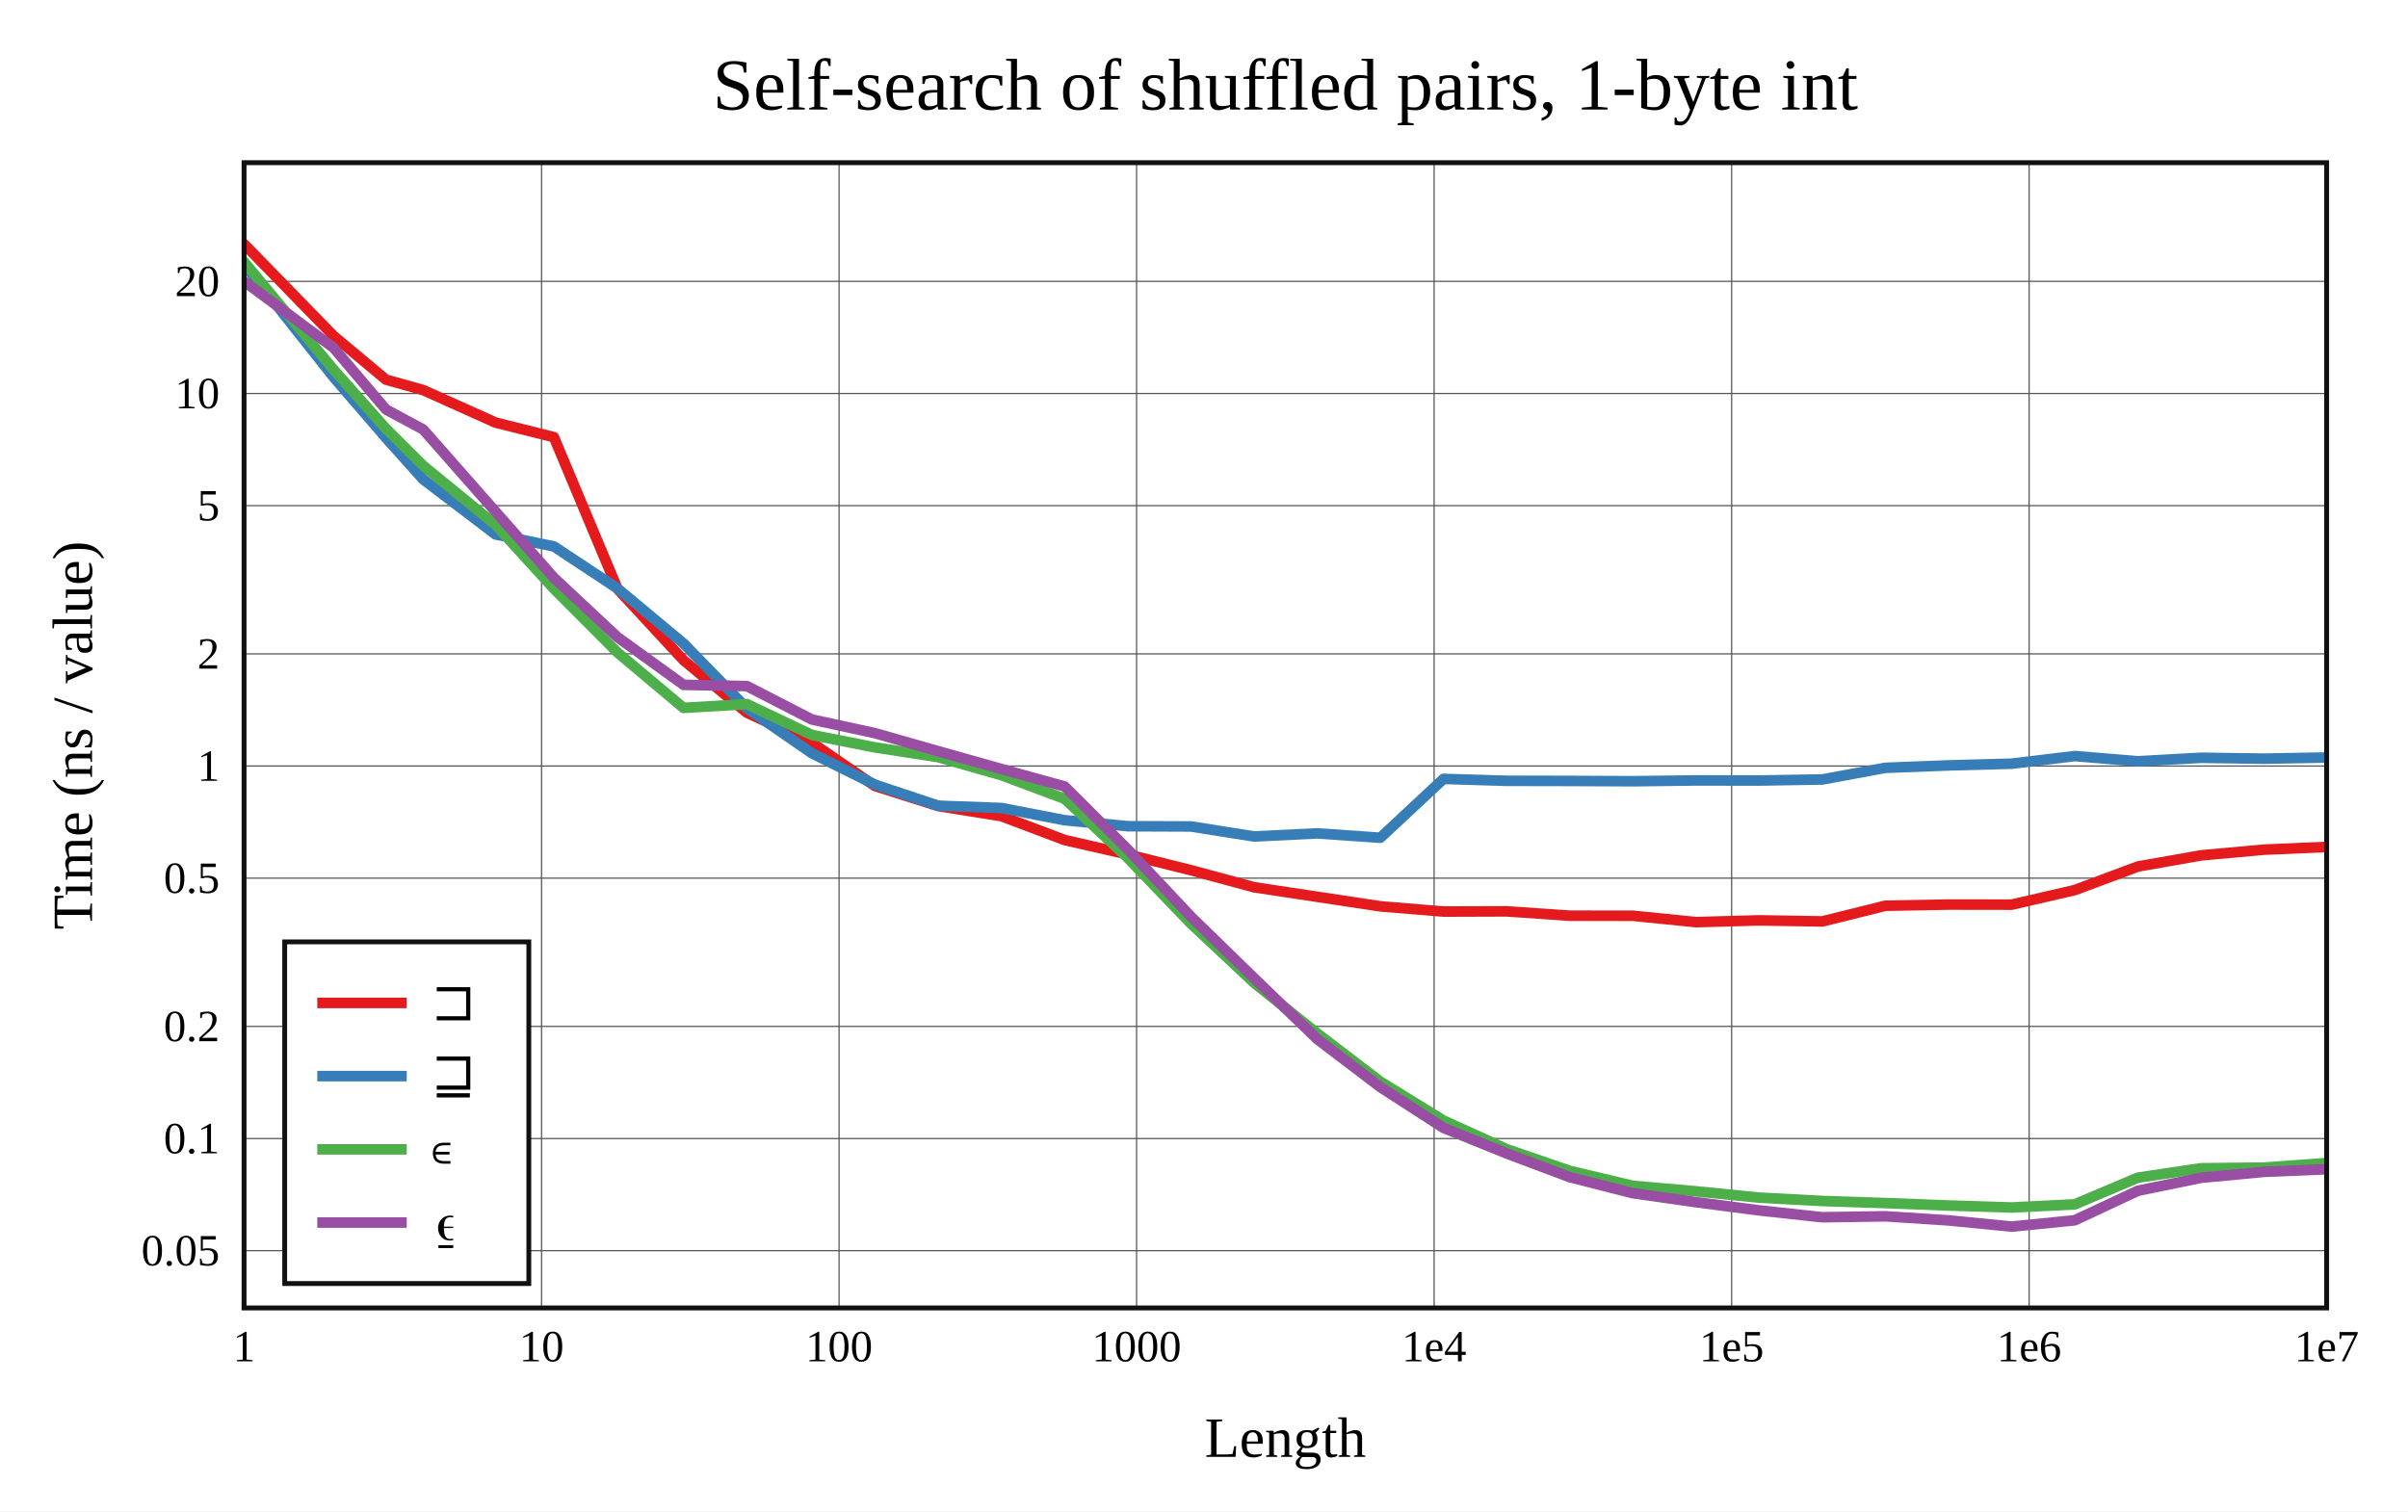
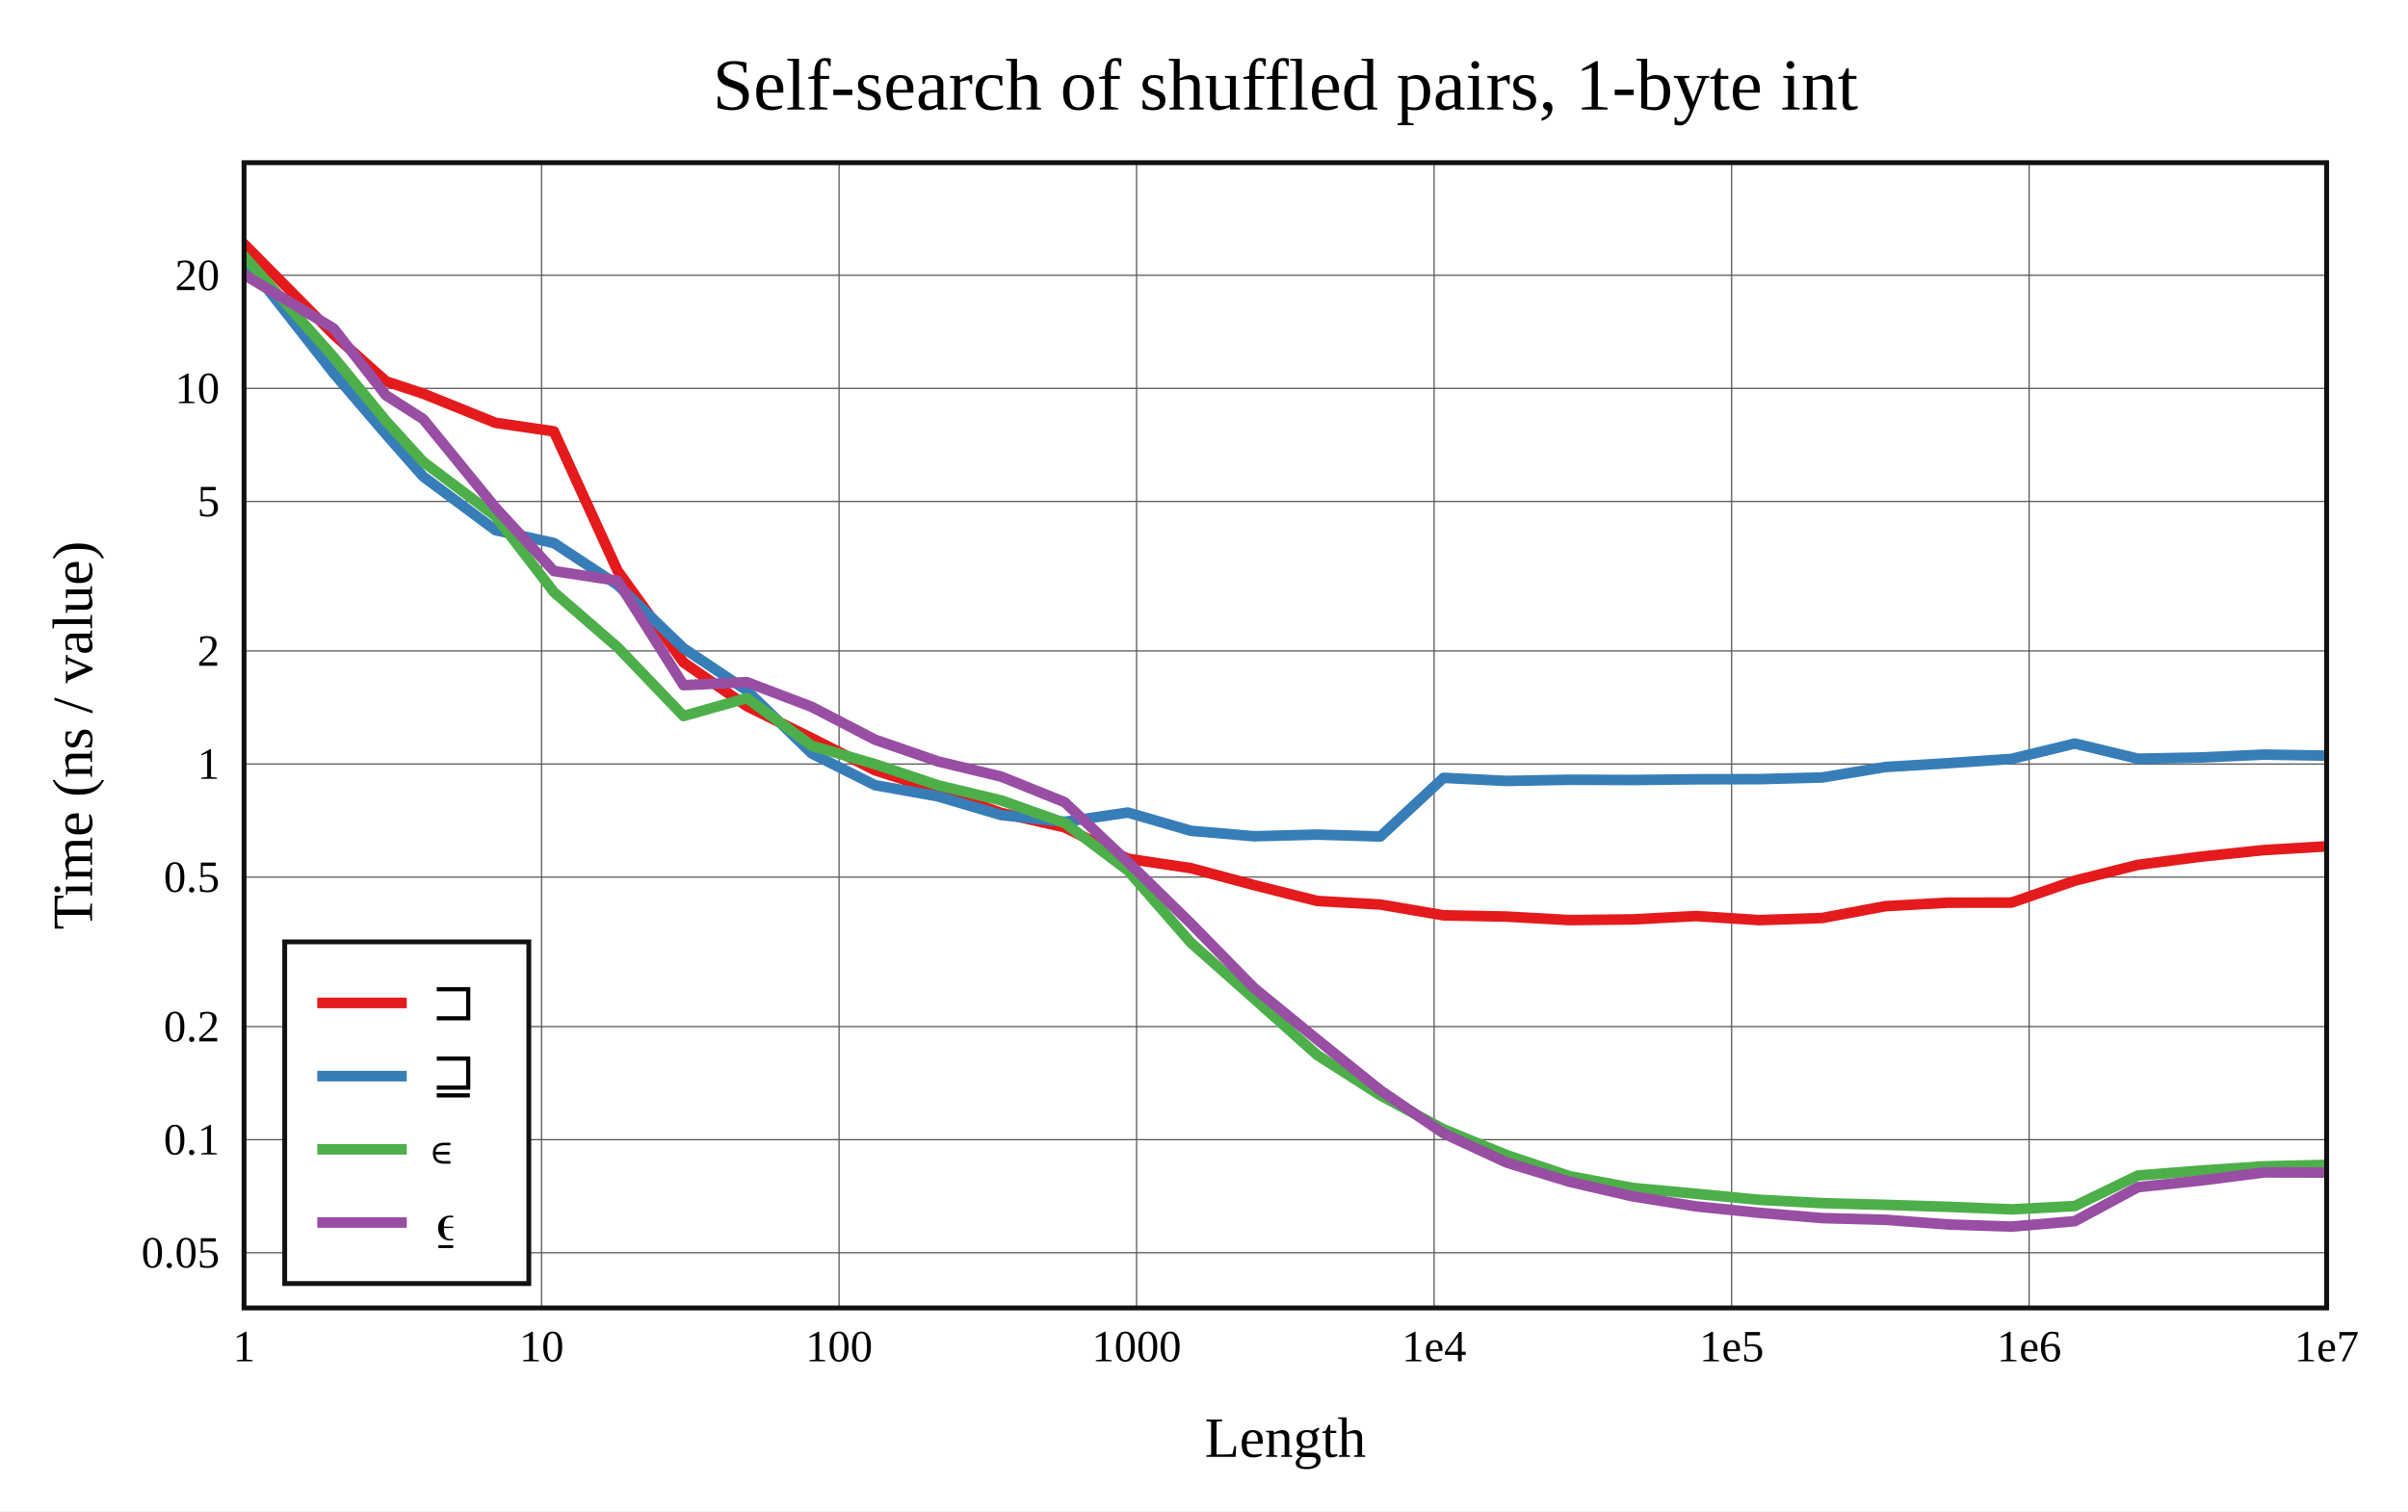
<svg xmlns="http://www.w3.org/2000/svg" viewBox="-60 -40 592 371.6" height="557.4" width="888">
  <g stroke-width="2.6" font-size="14px" text-anchor="middle">
    <defs>
      <clipPath id="clip">
        <rect x="0" y="0" width="512" height="281.6" />
      </clipPath>
    </defs>
    <rect fill="white" x="-60" y="-40" width="592" height="371.6" />
    <text dy="0.33em" font-size="18px" x="256" y="-19">Self-search of shuffled pairs, 1-byte int</text>
    <text dy="0.33em" x="256" y="313.6">Length</text>
    <text dy="0.33em" transform="rotate(-90)" x="-140.8" y="-42">Time (ns / value)</text>
    <g stroke-width="0.3" stroke="#555">
      <path d="M73.143 0v281.6" />
      <path d="M146.286 0v281.6" />
      <path d="M219.429 0v281.6" />
      <path d="M292.571 0v281.6" />
      <path d="M365.714 0v281.6" />
      <path d="M438.857 0v281.6" />
-       <path d="M0 267.521h512" />
-       <path d="M0 239.948h512" />
-       <path d="M0 212.374h512" />
-       <path d="M0 175.924h512" />
-       <path d="M0 148.351h512" />
-       <path d="M0 120.778h512" />
-       <path d="M0 84.328h512" />
-       <path d="M0 56.754h512" />
-       <path d="M0 29.181h512" />
+       <path d="M0 268.031h512" />
+       <path d="M0 240.226h512" />
+       <path d="M0 212.421h512" />
+       <path d="M0 175.664h512" />
+       <path d="M0 147.859h512" />
+       <path d="M0 120.054h512" />
+       <path d="M0 83.297h512" />
+       <path d="M0 55.492h512" />
+       <path d="M0 27.687h512" />
    </g>
    <g font-size="11px">
      <text dy="0.33em" x="0" y="291.1">1</text>
      <text dy="0.33em" x="73.143" y="291.1">10</text>
      <text dy="0.33em" x="146.286" y="291.1">100</text>
      <text dy="0.33em" x="219.429" y="291.1">1000</text>
      <text dy="0.33em" x="292.571" y="291.1">1e4</text>
      <text dy="0.33em" x="365.714" y="291.1">1e5</text>
      <text dy="0.33em" x="438.857" y="291.1">1e6</text>
      <text dy="0.33em" x="512" y="291.1">1e7</text>
      <g text-anchor="end">
-         <text dy="0.33em" x="-6" y="267.521">0.05</text>
-         <text dy="0.33em" x="-6" y="239.948">0.1</text>
-         <text dy="0.33em" x="-6" y="212.374">0.2</text>
-         <text dy="0.33em" x="-6" y="175.924">0.5</text>
-         <text dy="0.33em" x="-6" y="148.351">1</text>
-         <text dy="0.33em" x="-6" y="120.778">2</text>
-         <text dy="0.33em" x="-6" y="84.328">5</text>
-         <text dy="0.33em" x="-6" y="56.754">10</text>
-         <text dy="0.33em" x="-6" y="29.181">20</text>
+         <text dy="0.33em" x="-6" y="268.031">0.05</text>
+         <text dy="0.33em" x="-6" y="240.226">0.1</text>
+         <text dy="0.33em" x="-6" y="212.421">0.2</text>
+         <text dy="0.33em" x="-6" y="175.664">0.5</text>
+         <text dy="0.33em" x="-6" y="147.859">1</text>
+         <text dy="0.33em" x="-6" y="120.054">2</text>
+         <text dy="0.33em" x="-6" y="83.297">5</text>
+         <text dy="0.33em" x="-6" y="55.492">10</text>
+         <text dy="0.33em" x="-6" y="27.687">20</text>
      </g>
    </g>
    <rect stroke-width="1.2" stroke="#111" fill="white" transform="translate(10,191.6)" x="0" y="0" width="60" height="84" />
    <g clip-path="url(#clip)" fill="none" stroke-linecap="round" stroke-linejoin="round">
-       <path stroke="#e41a1c" d="M0 20L22.018 42.599L34.898 53.355L44.036 55.913L61.813 63.901L76.17 67.486L91.814 104.798L108.041 122.332L123.626 135.246L139.592 142.613L155.105 153.266L170.601 158.186L186.171 160.678L201.739 166.546L217.26 170.098L232.792 173.97L248.318 178.163L263.836 180.509L279.358 182.856L294.878 184.136L310.399 184.085L325.919 185.158L341.44 185.171L356.96 186.738L372.48 186.305L388 186.56L403.52 182.707L419.04 182.417L434.56 182.439L450.08 178.854L465.6 173.061L481.12 170.323L496.64 168.919L512.16 168.243" />
-       <path stroke="#377eb8" d="M0 24.913L22.018 52.736L34.898 67.668L44.036 77.872L61.813 91.403L76.17 94.357L91.814 104.699L108.041 118.215L123.626 134.189L139.592 145.203L155.105 152.926L170.601 158.114L186.171 158.673L201.739 161.675L217.26 163.153L232.792 163.214L248.318 165.674L263.836 164.912L279.358 165.993L294.878 151.515L310.399 151.988L325.919 152.02L341.44 152.09L356.96 151.895L372.48 151.917L388 151.659L403.52 148.796L419.04 148.2L434.56 147.777L450.08 145.906L465.6 147.187L481.12 146.326L496.64 146.542L512.16 146.257" />
-       <path stroke="#4daf4a" d="M0 24.392L22.018 50.887L34.898 65.415L44.036 74.492L61.813 89.028L76.17 104.759L91.814 120.443L108.041 134.057L123.626 133.13L139.592 140.716L155.105 143.773L170.601 146.167L186.171 150.6L201.739 156.416L217.26 170.962L232.792 187.103L248.318 201.663L263.836 214.094L279.358 225.955L294.878 235.517L310.399 242.559L325.919 247.887L341.44 251.577L356.96 252.927L372.48 254.475L388 255.302L403.52 255.816L419.04 256.413L434.56 256.901L450.08 256.127L465.6 249.565L481.12 247.256L496.64 247.09L512.16 245.967" />
-       <path stroke="#984ea3" d="M0 29.165L22.018 45.52L34.898 60.689L44.036 65.598L61.813 85.796L76.17 102.042L91.814 116.669L108.041 128.383L123.626 128.698L139.592 136.909L155.105 140.275L170.601 144.702L186.171 149.087L201.739 153.381L217.26 168.856L232.792 185.38L248.318 200.506L263.836 215.495L279.358 227.3L294.878 237.324L310.399 243.609L325.919 249.445L341.44 253.388L356.96 255.599L372.48 257.615L388 259.302L403.52 259.07L419.04 260.075L434.56 261.6L450.08 260.045L465.6 252.784L481.12 249.604L496.64 248.132L512.16 247.494" />
+       <path stroke="#e41a1c" d="M0 20L22.018 42.259L34.898 53.769L44.036 56.792L61.813 63.965L76.17 66.07L91.814 100.315L108.041 122.883L123.626 133.637L139.592 141.526L155.105 149.387L170.601 154.402L186.171 159.893L201.739 163.43L217.26 171.146L232.792 173.466L248.318 177.64L263.836 181.531L279.358 182.413L294.878 185.063L310.399 185.378L325.919 186.238L341.44 186.064L356.96 185.243L372.48 186.243L388 185.72L403.52 182.812L419.04 181.952L434.56 181.934L450.08 176.541L465.6 172.654L481.12 170.633L496.64 169.018L512.16 168.097" />
+       <path stroke="#377eb8" d="M0 23.671L22.018 51.754L34.898 66.788L44.036 77.169L61.813 90.365L76.17 93.52L91.814 103.821L108.041 119.386L123.626 129.791L139.592 145.284L155.105 153.052L170.601 155.819L186.171 160.414L201.739 162.072L217.26 159.788L232.792 164.281L248.318 165.621L263.836 165.212L279.358 165.677L294.878 151.261L310.399 152.018L325.919 151.729L341.44 151.786L356.96 151.618L372.48 151.577L388 151.169L403.52 148.597L419.04 147.651L434.56 146.594L450.08 142.819L465.6 146.554L481.12 146.247L496.64 145.542L512.16 145.804" />
+       <path stroke="#4daf4a" d="M0 23.003L22.018 47.795L34.898 63.503L44.036 73.536L61.813 86.92L76.17 105.601L91.814 119.134L108.041 136.055L123.626 131.657L139.592 143.386L155.105 147.888L170.601 153.096L186.171 156.82L201.739 162.346L217.26 174.015L232.792 191.821L248.318 205.571L263.836 219.418L279.358 229.33L294.878 237.665L310.399 244.02L325.919 249.209L341.44 252.093L356.96 253.529L372.48 255.01L388 255.836L403.52 256.251L419.04 256.74L434.56 257.363L450.08 256.547L465.6 249.036L481.12 247.823L496.64 246.777L512.16 246.423" />
+       <path stroke="#984ea3" d="M0 27.53L22.018 40.756L34.898 57.214L44.036 63.041L61.813 84.822L76.17 100.408L91.814 102.798L108.041 128.477L123.626 127.736L139.592 133.826L155.105 141.867L170.601 147.225L186.171 150.968L201.739 157.245L217.26 171.9L232.792 187.087L248.318 202.945L263.836 215.61L279.358 228.092L294.878 238.665L310.399 245.851L325.919 250.596L341.44 254.181L356.96 256.634L372.48 258.208L388 259.51L403.52 259.929L419.04 261.093L434.56 261.6L450.08 260.267L465.6 251.909L481.12 250.259L496.64 248.276L512.16 248.311" />
    </g>
    <rect stroke-width="1.2" stroke="#111" fill="none" x="0" y="0" width="512" height="281.6" />
    <g transform="translate(10,191.6)" text-anchor="start" font-size="13px">
      <rect fill="white" opacity="0.6" x="0.65" y="0.65" width="58.7" height="82.7" />
      <path stroke="#e41a1c" d="M8 15h22" />
      <path stroke="#377eb8" d="M8 33h22" />
      <path stroke="#4daf4a" d="M8 51h22" />
      <path stroke="#984ea3" d="M8 69h22" />
      <text dy="0.33em" x="36" y="15">⊐</text>
      <text dy="0.33em" x="36" y="33">⊒</text>
      <text dy="0.33em" x="36" y="51">∊</text>
      <text dy="0.33em" x="36" y="69">⍷</text>
    </g>
  </g>
</svg>
